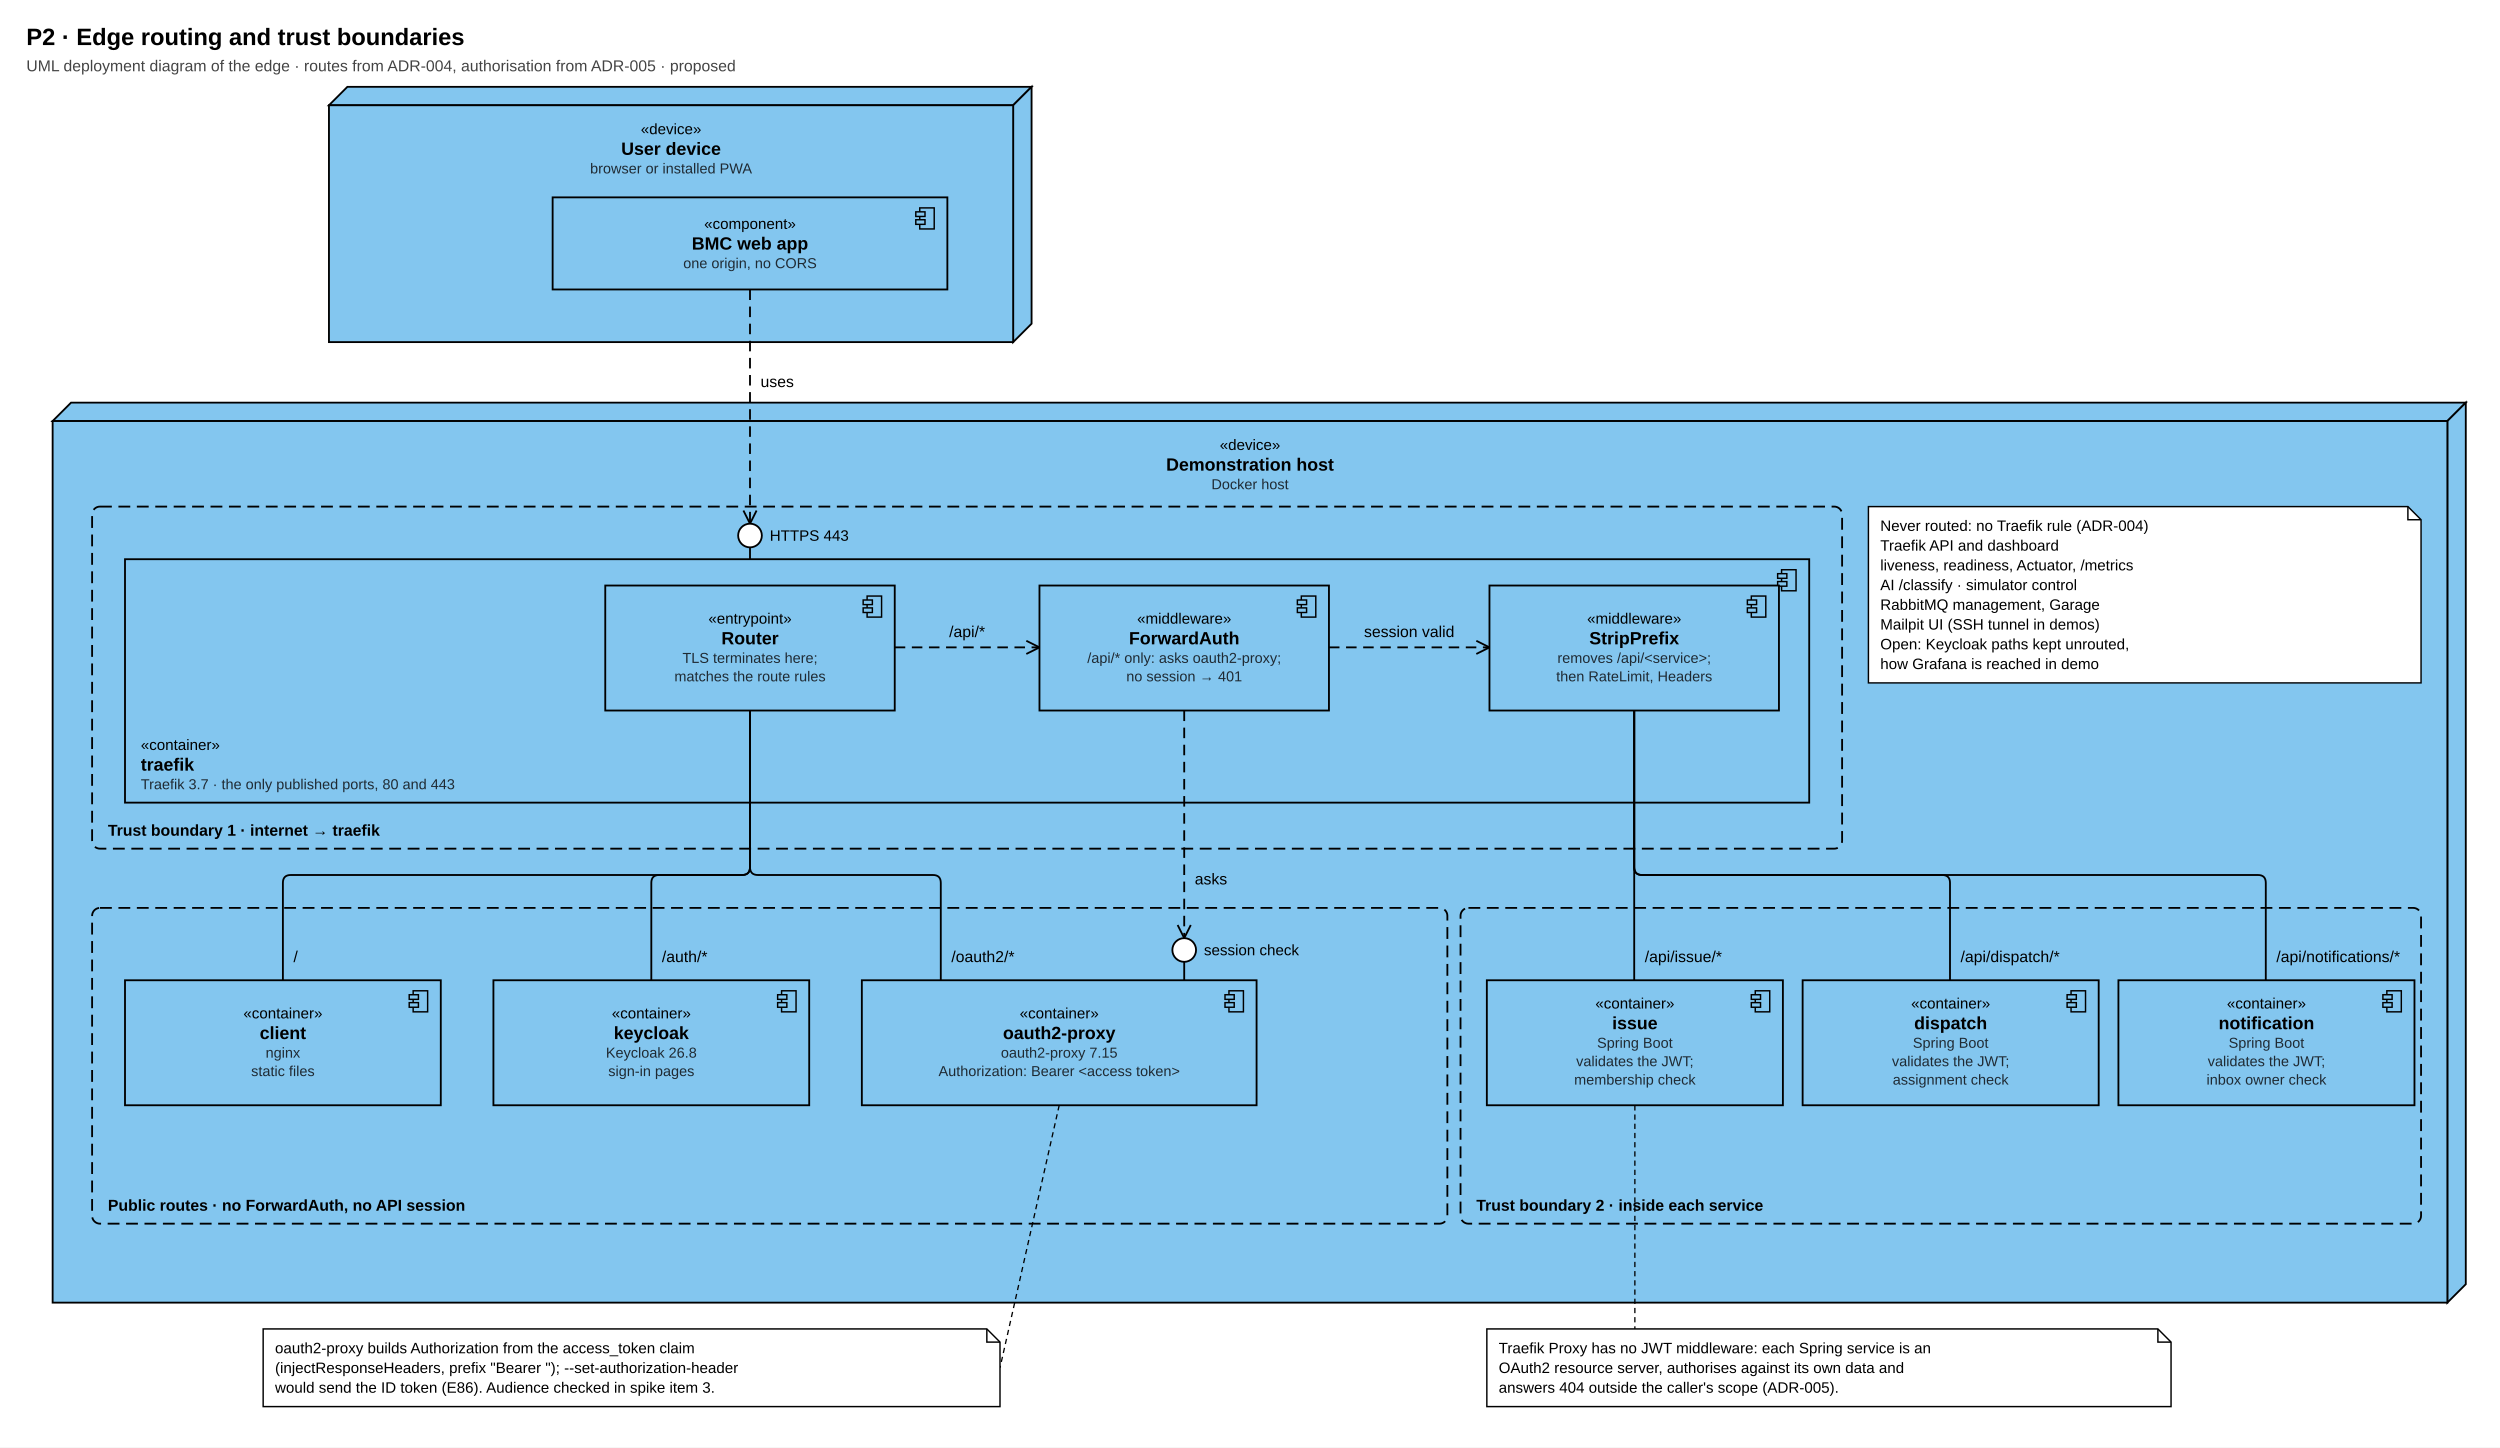
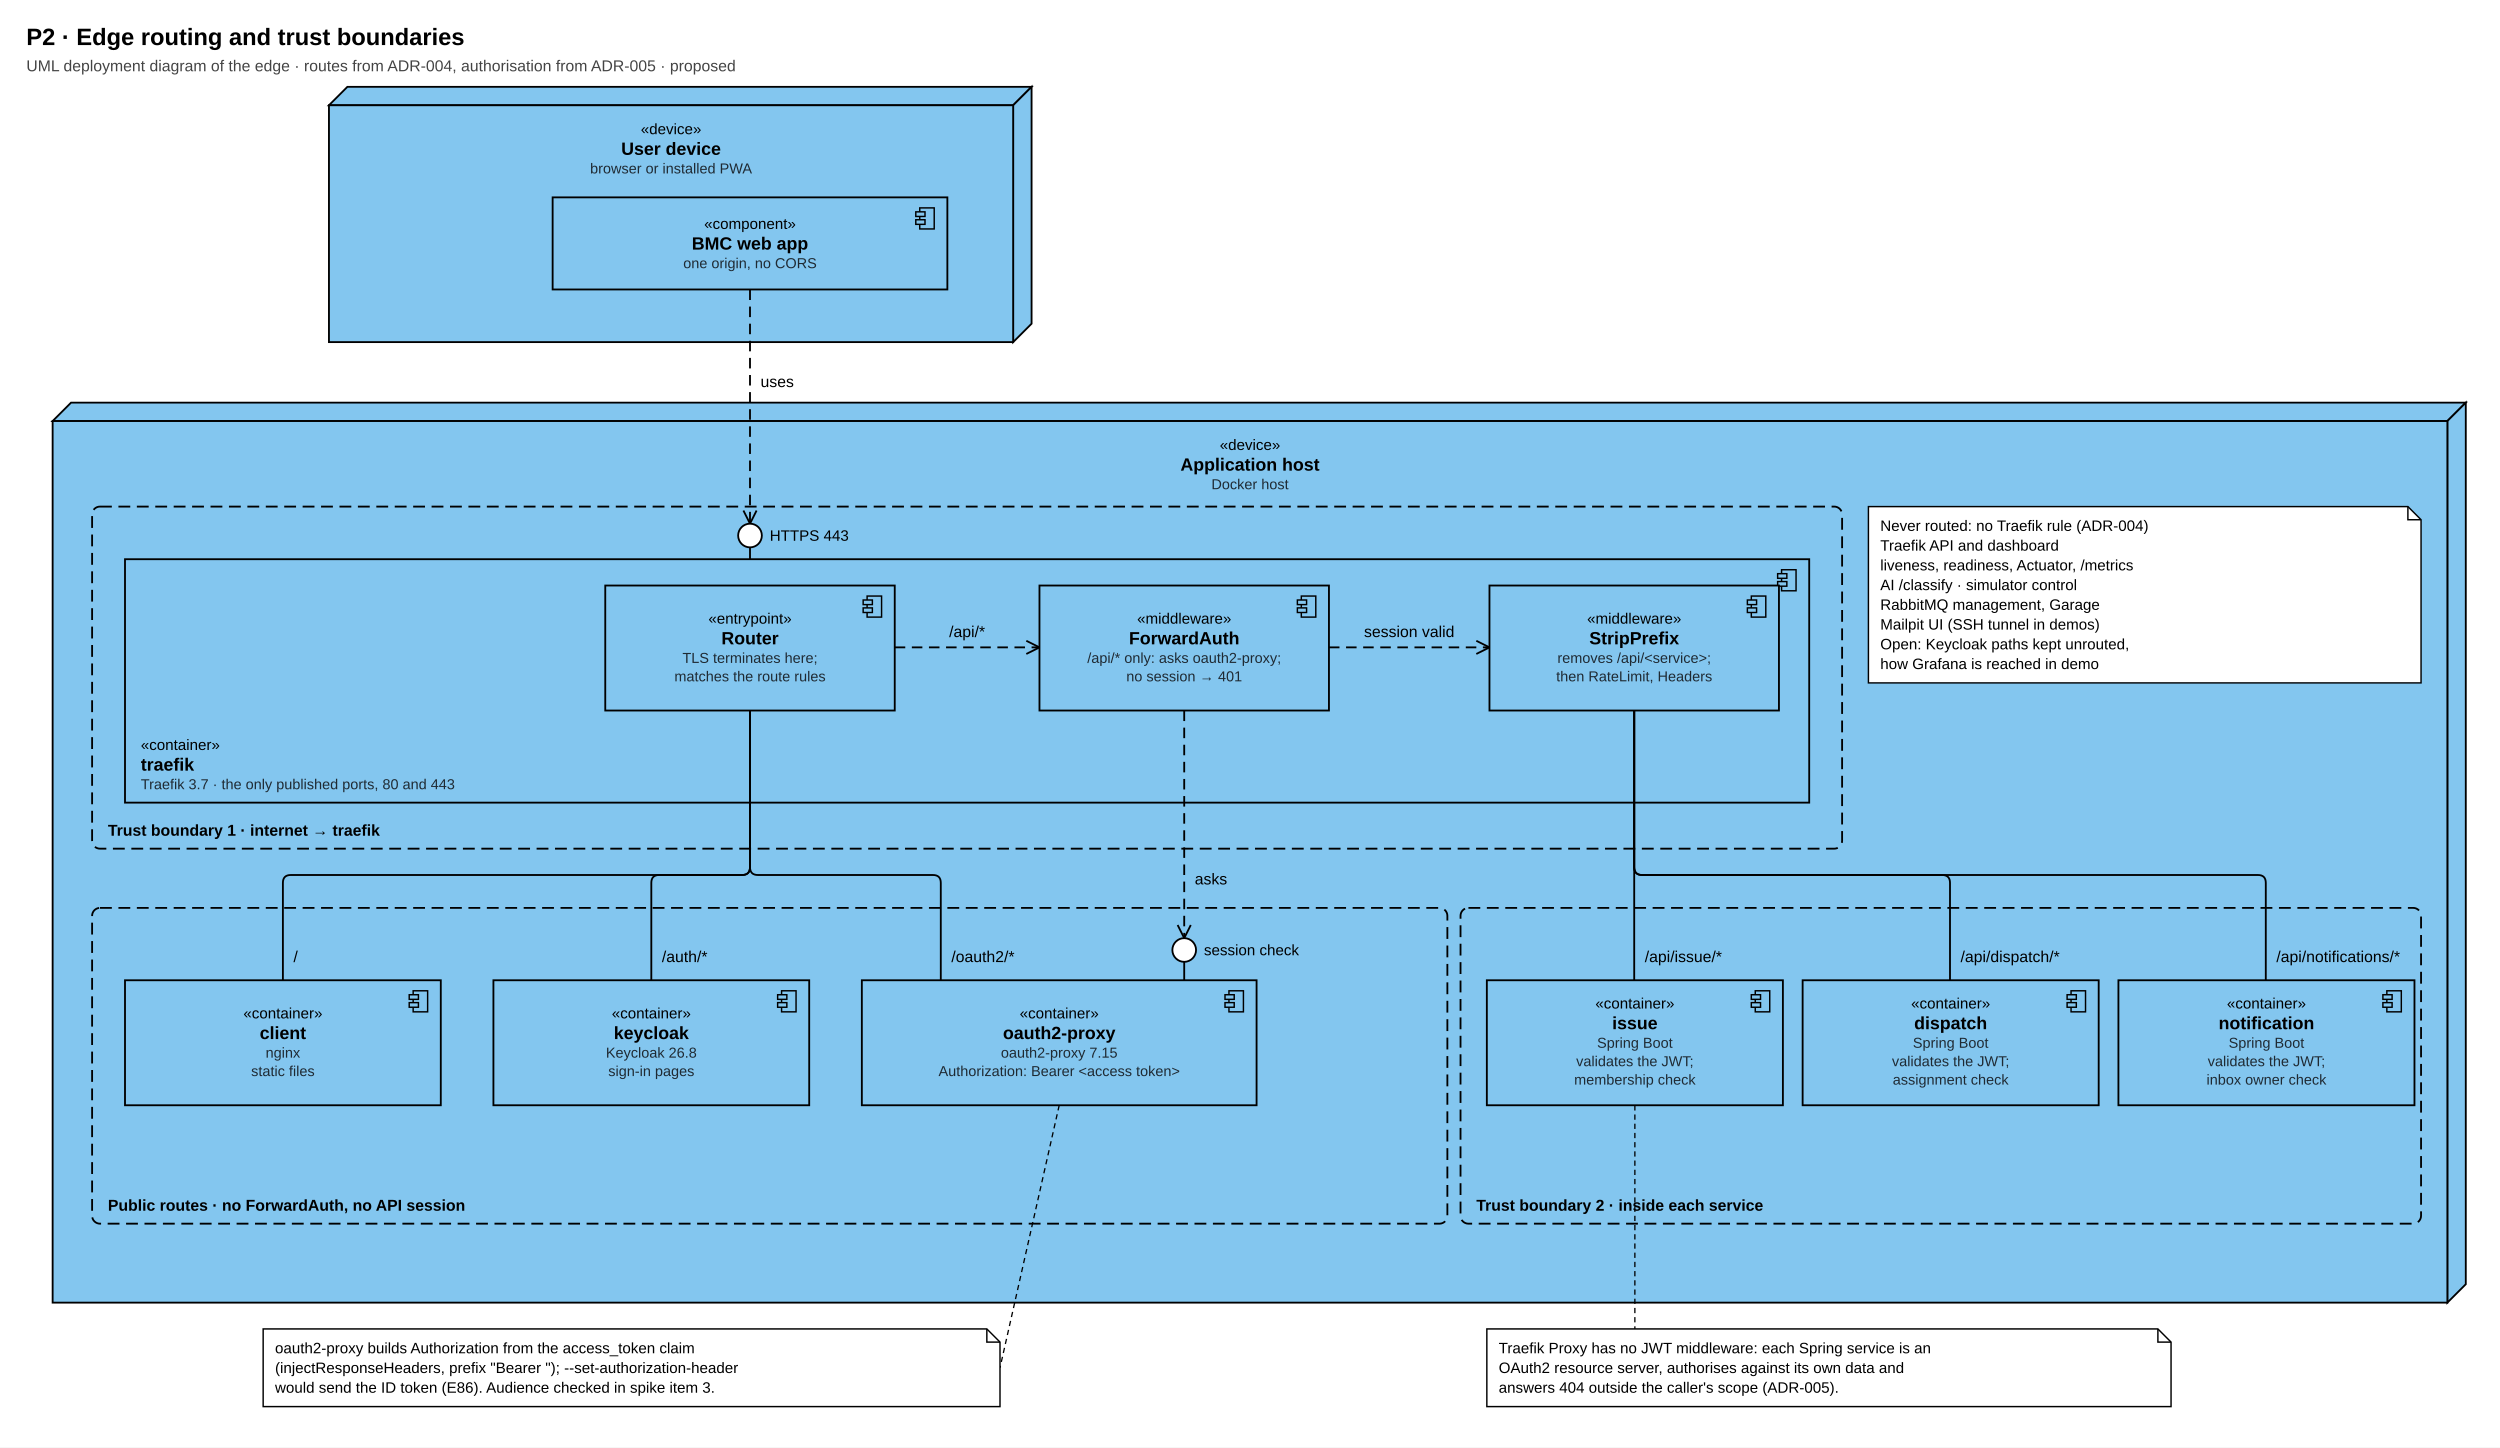
<svg xmlns="http://www.w3.org/2000/svg" width="1900" height="1100" viewBox="0 0 1900 1100" font-family="Arial, 'Liberation Sans', Helvetica, sans-serif">
  <defs>
    <marker id="open" viewBox="0 0 12 12" refX="11" refY="6" markerWidth="12" markerHeight="12" markerUnits="userSpaceOnUse" orient="auto">
      <path d="M1 1 L11 6 L1 11" fill="none" stroke="#000000" stroke-width="1.4" />
    </marker>
  </defs>
  <rect width="100%" height="100%" fill="#FFFFFF" />
  <path d="M250 80 l14 -14 h520 l-14 14 z" fill="#83C6EF" stroke="#000000" stroke-width="1.4" />
  <path d="M770 80 l14 -14 v180 l-14 14 z" fill="#83C6EF" stroke="#000000" stroke-width="1.4" />
  <rect x="250" y="80" width="520" height="180" fill="#83C6EF" stroke="#000000" stroke-width="1.4" />
  <text x="510.0" y="98" font-size="11.5" fill="#000000" text-anchor="middle" dominant-baseline="central">«device»</text>
  <text x="510.0" y="113" font-size="13.5" font-weight="bold" fill="#000000" text-anchor="middle" dominant-baseline="central">User device</text>
  <text x="510.0" y="128" font-size="11" fill="#1F2A33" text-anchor="middle" dominant-baseline="central">browser or installed PWA</text>
  <path d="M40 320 l14 -14 h1820 l-14 14 z" fill="#83C6EF" stroke="#000000" stroke-width="1.4" />
  <path d="M1860 320 l14 -14 v670 l-14 14 z" fill="#83C6EF" stroke="#000000" stroke-width="1.4" />
  <rect x="40" y="320" width="1820" height="670" fill="#83C6EF" stroke="#000000" stroke-width="1.4" />
  <text x="950.0" y="338" font-size="11.5" fill="#000000" text-anchor="middle" dominant-baseline="central">«device»</text>
-   <text x="950.0" y="353" font-size="13.5" font-weight="bold" fill="#000000" text-anchor="middle" dominant-baseline="central">Demonstration host</text>
+   <text x="950.0" y="353" font-size="13.5" font-weight="bold" fill="#000000" text-anchor="middle" dominant-baseline="central">Application host</text>
  <text x="950.0" y="368" font-size="11" fill="#1F2A33" text-anchor="middle" dominant-baseline="central">Docker host</text>
  <rect x="70" y="385" width="1330" height="260" rx="6" fill="none" stroke="#000000" stroke-width="1.4" stroke-dasharray="9 5" />
  <text x="82" y="631" font-size="12" font-weight="bold" fill="#000000" text-anchor="start" dominant-baseline="central">Trust boundary 1 · internet → traefik</text>
  <rect x="95" y="425" width="1280" height="185" fill="#83C6EF" stroke="#000000" stroke-width="1.4" />
  <rect x="1354" y="433" width="11" height="16" stroke="#000000" stroke-width="1.1" fill="#83C6EF" />
  <rect x="1351" y="436" width="7" height="3.5" stroke="#000000" stroke-width="1.1" fill="#83C6EF" />
  <rect x="1351" y="442" width="7" height="3.5" stroke="#000000" stroke-width="1.1" fill="#83C6EF" />
  <text x="107" y="566" font-size="11.5" fill="#000000" text-anchor="start" dominant-baseline="central">«container»</text>
  <text x="107" y="581" font-size="13.5" font-weight="bold" fill="#000000" text-anchor="start" dominant-baseline="central">traefik</text>
  <text x="107" y="596" font-size="11" fill="#1F2A33" text-anchor="start" dominant-baseline="central">Traefik 3.7 · the only published ports, 80 and 443</text>
  <rect x="70" y="690" width="1030" height="240" rx="6" fill="none" stroke="#000000" stroke-width="1.4" stroke-dasharray="9 5" />
  <text x="82" y="916" font-size="12" font-weight="bold" fill="#000000" text-anchor="start" dominant-baseline="central">Public routes · no ForwardAuth, no API session</text>
  <rect x="1110" y="690" width="730" height="240" rx="6" fill="none" stroke="#000000" stroke-width="1.4" stroke-dasharray="9 5" />
  <text x="1122" y="916" font-size="12" font-weight="bold" fill="#000000" text-anchor="start" dominant-baseline="central">Trust boundary 2 · inside each service</text>
  <path d="M570 220 L570 398" stroke="#000000" stroke-width="1.4" fill="none" stroke-dasharray="8 5" marker-end="url(#open)" />
  <text stroke="#FFFFFF" stroke-width="5" stroke-linejoin="round" x="578" y="290" font-size="12" fill="#000000" text-anchor="start" dominant-baseline="central">uses</text>
  <text x="578" y="290" font-size="12" fill="#000000" text-anchor="start" dominant-baseline="central">uses</text>
  <path d="M680 492 L790 492" stroke="#000000" stroke-width="1.4" fill="none" stroke-dasharray="8 5" marker-end="url(#open)" />
  <text stroke="#83C6EF" stroke-width="5" stroke-linejoin="round" x="735" y="480" font-size="12" fill="#000000" text-anchor="middle" dominant-baseline="central">/api/*</text>
  <text x="735" y="480" font-size="12" fill="#000000" text-anchor="middle" dominant-baseline="central">/api/*</text>
  <path d="M1010 492 L1132 492" stroke="#000000" stroke-width="1.4" fill="none" stroke-dasharray="8 5" marker-end="url(#open)" />
  <text stroke="#83C6EF" stroke-width="5" stroke-linejoin="round" x="1071" y="480" font-size="12" fill="#000000" text-anchor="middle" dominant-baseline="central">session valid</text>
  <text x="1071" y="480" font-size="12" fill="#000000" text-anchor="middle" dominant-baseline="central">session valid</text>
  <path d="M570 540 L570.0 659.0 Q570 665 564.0 665.0 L221.0 665.0 Q215 665 215.0 671.0 L215 745" stroke="#000000" stroke-width="1.4" fill="none" />
  <text stroke="#83C6EF" stroke-width="5" stroke-linejoin="round" x="223" y="727" font-size="12" fill="#000000" text-anchor="start" dominant-baseline="central">/</text>
  <text x="223" y="727" font-size="12" fill="#000000" text-anchor="start" dominant-baseline="central">/</text>
  <path d="M570 540 L570.0 659.0 Q570 665 564.0 665.0 L501.0 665.0 Q495 665 495.0 671.0 L495 745" stroke="#000000" stroke-width="1.4" fill="none" />
  <text stroke="#83C6EF" stroke-width="5" stroke-linejoin="round" x="503" y="727" font-size="12" fill="#000000" text-anchor="start" dominant-baseline="central">/auth/*</text>
  <text x="503" y="727" font-size="12" fill="#000000" text-anchor="start" dominant-baseline="central">/auth/*</text>
  <path d="M570 540 L570.0 659.0 Q570 665 576.0 665.0 L709.0 665.0 Q715 665 715.0 671.0 L715 745" stroke="#000000" stroke-width="1.4" fill="none" />
  <text stroke="#83C6EF" stroke-width="5" stroke-linejoin="round" x="723" y="727" font-size="12" fill="#000000" text-anchor="start" dominant-baseline="central">/oauth2/*</text>
  <text x="723" y="727" font-size="12" fill="#000000" text-anchor="start" dominant-baseline="central">/oauth2/*</text>
  <path d="M900 540 L900 713" stroke="#000000" stroke-width="1.4" fill="none" stroke-dasharray="8 5" marker-end="url(#open)" />
  <text stroke="#83C6EF" stroke-width="5" stroke-linejoin="round" x="908" y="668" font-size="12" fill="#000000" text-anchor="start" dominant-baseline="central">asks</text>
  <text x="908" y="668" font-size="12" fill="#000000" text-anchor="start" dominant-baseline="central">asks</text>
  <path d="M1242 540 L1242 745" stroke="#000000" stroke-width="1.4" fill="none" />
  <text stroke="#83C6EF" stroke-width="5" stroke-linejoin="round" x="1250" y="727" font-size="12" fill="#000000" text-anchor="start" dominant-baseline="central">/api/issue/*</text>
  <text x="1250" y="727" font-size="12" fill="#000000" text-anchor="start" dominant-baseline="central">/api/issue/*</text>
  <path d="M1242 540 L1242.0 659.0 Q1242 665 1248.0 665.0 L1476.0 665.0 Q1482 665 1482.0 671.0 L1482 745" stroke="#000000" stroke-width="1.4" fill="none" />
  <text stroke="#83C6EF" stroke-width="5" stroke-linejoin="round" x="1490" y="727" font-size="12" fill="#000000" text-anchor="start" dominant-baseline="central">/api/dispatch/*</text>
  <text x="1490" y="727" font-size="12" fill="#000000" text-anchor="start" dominant-baseline="central">/api/dispatch/*</text>
  <path d="M1242 540 L1242.0 659.0 Q1242 665 1248.0 665.0 L1716.0 665.0 Q1722 665 1722.0 671.0 L1722 745" stroke="#000000" stroke-width="1.4" fill="none" />
  <text stroke="#83C6EF" stroke-width="5" stroke-linejoin="round" x="1730" y="727" font-size="12" fill="#000000" text-anchor="start" dominant-baseline="central">/api/notifications/*</text>
  <text x="1730" y="727" font-size="12" fill="#000000" text-anchor="start" dominant-baseline="central">/api/notifications/*</text>
  <path d="M805.0 840 L760 1039.5" stroke="#000000" stroke-width="1" stroke-dasharray="4 3" fill="none" />
  <path d="M1242.5 840 L1242.5 1010" stroke="#000000" stroke-width="1" stroke-dasharray="4 3" fill="none" />
  <text x="20" y="28" font-size="18" font-weight="bold" fill="#000000" text-anchor="start" dominant-baseline="central">P2 · Edge routing and trust boundaries</text>
  <text x="20" y="50" font-size="12" fill="#444444" text-anchor="start" dominant-baseline="central">UML deployment diagram of the edge · routes from ADR-004, authorisation from ADR-005 · proposed</text>
  <rect x="420" y="150" width="300" height="70" fill="#83C6EF" stroke="#000000" stroke-width="1.4" />
  <rect x="699" y="158" width="11" height="16" stroke="#000000" stroke-width="1.1" fill="#83C6EF" />
  <rect x="696" y="161" width="7" height="3.5" stroke="#000000" stroke-width="1.1" fill="#83C6EF" />
  <rect x="696" y="167" width="7" height="3.5" stroke="#000000" stroke-width="1.1" fill="#83C6EF" />
  <text x="570.0" y="170.0" font-size="11.5" fill="#000000" text-anchor="middle" dominant-baseline="central">«component»</text>
  <text x="570.0" y="185.0" font-size="13.5" font-weight="bold" fill="#000000" text-anchor="middle" dominant-baseline="central">BMC web app</text>
  <text x="570.0" y="200.0" font-size="11" fill="#1F2A33" text-anchor="middle" dominant-baseline="central">one origin, no CORS</text>
  <path d="M570 416 L570 425" stroke="#000000" stroke-width="1.4" />
  <circle cx="570" cy="407" r="9" fill="#FFFFFF" stroke="#000000" stroke-width="1.4" />
  <text x="585" y="407" font-size="11.5" fill="#000000" text-anchor="start" dominant-baseline="central">HTTPS 443</text>
  <rect x="460" y="445" width="220" height="95" fill="#83C6EF" stroke="#000000" stroke-width="1.4" />
  <rect x="659" y="453" width="11" height="16" stroke="#000000" stroke-width="1.1" fill="#83C6EF" />
  <rect x="656" y="456" width="7" height="3.5" stroke="#000000" stroke-width="1.1" fill="#83C6EF" />
  <rect x="656" y="462" width="7" height="3.5" stroke="#000000" stroke-width="1.1" fill="#83C6EF" />
  <text x="570.0" y="470.0" font-size="11.5" fill="#000000" text-anchor="middle" dominant-baseline="central">«entrypoint»</text>
  <text x="570.0" y="485.0" font-size="13.5" font-weight="bold" fill="#000000" text-anchor="middle" dominant-baseline="central">Router</text>
  <text x="570.0" y="500.0" font-size="11" fill="#1F2A33" text-anchor="middle" dominant-baseline="central">TLS terminates here;</text>
  <text x="570.0" y="514.0" font-size="11" fill="#1F2A33" text-anchor="middle" dominant-baseline="central">matches the route rules</text>
  <rect x="790" y="445" width="220" height="95" fill="#83C6EF" stroke="#000000" stroke-width="1.4" />
  <rect x="989" y="453" width="11" height="16" stroke="#000000" stroke-width="1.1" fill="#83C6EF" />
  <rect x="986" y="456" width="7" height="3.5" stroke="#000000" stroke-width="1.1" fill="#83C6EF" />
  <rect x="986" y="462" width="7" height="3.5" stroke="#000000" stroke-width="1.1" fill="#83C6EF" />
  <text x="900.0" y="470.0" font-size="11.5" fill="#000000" text-anchor="middle" dominant-baseline="central">«middleware»</text>
  <text x="900.0" y="485.0" font-size="13.5" font-weight="bold" fill="#000000" text-anchor="middle" dominant-baseline="central">ForwardAuth</text>
  <text x="900.0" y="500.0" font-size="11" fill="#1F2A33" text-anchor="middle" dominant-baseline="central">/api/* only: asks oauth2-proxy;</text>
  <text x="900.0" y="514.0" font-size="11" fill="#1F2A33" text-anchor="middle" dominant-baseline="central">no session → 401</text>
  <rect x="1132" y="445" width="220" height="95" fill="#83C6EF" stroke="#000000" stroke-width="1.4" />
  <rect x="1331" y="453" width="11" height="16" stroke="#000000" stroke-width="1.1" fill="#83C6EF" />
  <rect x="1328" y="456" width="7" height="3.5" stroke="#000000" stroke-width="1.1" fill="#83C6EF" />
  <rect x="1328" y="462" width="7" height="3.5" stroke="#000000" stroke-width="1.1" fill="#83C6EF" />
  <text x="1242.0" y="470.0" font-size="11.5" fill="#000000" text-anchor="middle" dominant-baseline="central">«middleware»</text>
  <text x="1242.0" y="485.0" font-size="13.5" font-weight="bold" fill="#000000" text-anchor="middle" dominant-baseline="central">StripPrefix</text>
  <text x="1242.0" y="500.0" font-size="11" fill="#1F2A33" text-anchor="middle" dominant-baseline="central">removes /api/&lt;service&gt;;</text>
  <text x="1242.0" y="514.0" font-size="11" fill="#1F2A33" text-anchor="middle" dominant-baseline="central">then RateLimit, Headers</text>
  <path d="M1420 385 h410 l10 10 v124 h-420 z" fill="#FFFFFF" stroke="#000000" stroke-width="1.1" />
  <path d="M1830 385 v10 h10" fill="none" stroke="#000000" stroke-width="1.1" />
  <text x="1429" y="399.5" font-size="11.5" fill="#000000" text-anchor="start" dominant-baseline="central">Never routed: no Traefik rule (ADR-004)</text>
  <text x="1429" y="414.5" font-size="11.5" fill="#000000" text-anchor="start" dominant-baseline="central">Traefik API and dashboard</text>
  <text x="1429" y="429.5" font-size="11.5" fill="#000000" text-anchor="start" dominant-baseline="central">liveness, readiness, Actuator, /metrics</text>
  <text x="1429" y="444.5" font-size="11.5" fill="#000000" text-anchor="start" dominant-baseline="central">AI /classify · simulator control</text>
  <text x="1429" y="459.5" font-size="11.5" fill="#000000" text-anchor="start" dominant-baseline="central">RabbitMQ management, Garage</text>
  <text x="1429" y="474.5" font-size="11.5" fill="#000000" text-anchor="start" dominant-baseline="central">Mailpit UI (SSH tunnel in demos)</text>
  <text x="1429" y="489.5" font-size="11.5" fill="#000000" text-anchor="start" dominant-baseline="central">Open: Keycloak paths kept unrouted,</text>
  <text x="1429" y="504.5" font-size="11.5" fill="#000000" text-anchor="start" dominant-baseline="central">how Grafana is reached in demo</text>
  <rect x="95" y="745" width="240" height="95" fill="#83C6EF" stroke="#000000" stroke-width="1.4" />
  <rect x="314" y="753" width="11" height="16" stroke="#000000" stroke-width="1.1" fill="#83C6EF" />
  <rect x="311" y="756" width="7" height="3.5" stroke="#000000" stroke-width="1.1" fill="#83C6EF" />
  <rect x="311" y="762" width="7" height="3.5" stroke="#000000" stroke-width="1.1" fill="#83C6EF" />
  <text x="215.0" y="770.0" font-size="11.5" fill="#000000" text-anchor="middle" dominant-baseline="central">«container»</text>
  <text x="215.0" y="785.0" font-size="13.5" font-weight="bold" fill="#000000" text-anchor="middle" dominant-baseline="central">client</text>
  <text x="215.0" y="800.0" font-size="11" fill="#1F2A33" text-anchor="middle" dominant-baseline="central">nginx</text>
  <text x="215.0" y="814.0" font-size="11" fill="#1F2A33" text-anchor="middle" dominant-baseline="central">static files</text>
  <rect x="375" y="745" width="240" height="95" fill="#83C6EF" stroke="#000000" stroke-width="1.4" />
  <rect x="594" y="753" width="11" height="16" stroke="#000000" stroke-width="1.1" fill="#83C6EF" />
  <rect x="591" y="756" width="7" height="3.5" stroke="#000000" stroke-width="1.1" fill="#83C6EF" />
  <rect x="591" y="762" width="7" height="3.5" stroke="#000000" stroke-width="1.1" fill="#83C6EF" />
  <text x="495.0" y="770.0" font-size="11.5" fill="#000000" text-anchor="middle" dominant-baseline="central">«container»</text>
  <text x="495.0" y="785.0" font-size="13.5" font-weight="bold" fill="#000000" text-anchor="middle" dominant-baseline="central">keycloak</text>
  <text x="495.0" y="800.0" font-size="11" fill="#1F2A33" text-anchor="middle" dominant-baseline="central">Keycloak 26.8</text>
  <text x="495.0" y="814.0" font-size="11" fill="#1F2A33" text-anchor="middle" dominant-baseline="central">sign-in pages</text>
  <rect x="655" y="745" width="300" height="95" fill="#83C6EF" stroke="#000000" stroke-width="1.4" />
  <rect x="934" y="753" width="11" height="16" stroke="#000000" stroke-width="1.1" fill="#83C6EF" />
  <rect x="931" y="756" width="7" height="3.5" stroke="#000000" stroke-width="1.1" fill="#83C6EF" />
  <rect x="931" y="762" width="7" height="3.5" stroke="#000000" stroke-width="1.1" fill="#83C6EF" />
  <text x="805.0" y="770.0" font-size="11.5" fill="#000000" text-anchor="middle" dominant-baseline="central">«container»</text>
  <text x="805.0" y="785.0" font-size="13.5" font-weight="bold" fill="#000000" text-anchor="middle" dominant-baseline="central">oauth2-proxy</text>
  <text x="805.0" y="800.0" font-size="11" fill="#1F2A33" text-anchor="middle" dominant-baseline="central">oauth2-proxy 7.15</text>
  <text x="805.0" y="814.0" font-size="11" fill="#1F2A33" text-anchor="middle" dominant-baseline="central">Authorization: Bearer &lt;access token&gt;</text>
  <path d="M900 731 L900 745" stroke="#000000" stroke-width="1.4" />
  <circle cx="900" cy="722" r="9" fill="#FFFFFF" stroke="#000000" stroke-width="1.4" />
  <text x="915" y="722" font-size="11.5" fill="#000000" text-anchor="start" dominant-baseline="central">session check</text>
  <rect x="1130" y="745" width="225" height="95" fill="#83C6EF" stroke="#000000" stroke-width="1.4" />
  <rect x="1334" y="753" width="11" height="16" stroke="#000000" stroke-width="1.1" fill="#83C6EF" />
  <rect x="1331" y="756" width="7" height="3.5" stroke="#000000" stroke-width="1.1" fill="#83C6EF" />
  <rect x="1331" y="762" width="7" height="3.5" stroke="#000000" stroke-width="1.1" fill="#83C6EF" />
  <text x="1242.5" y="762.5" font-size="11.5" fill="#000000" text-anchor="middle" dominant-baseline="central">«container»</text>
  <text x="1242.5" y="777.5" font-size="13.5" font-weight="bold" fill="#000000" text-anchor="middle" dominant-baseline="central">issue</text>
  <text x="1242.5" y="792.5" font-size="11" fill="#1F2A33" text-anchor="middle" dominant-baseline="central">Spring Boot</text>
  <text x="1242.5" y="806.5" font-size="11" fill="#1F2A33" text-anchor="middle" dominant-baseline="central">validates the JWT;</text>
  <text x="1242.5" y="820.5" font-size="11" fill="#1F2A33" text-anchor="middle" dominant-baseline="central">membership check</text>
  <rect x="1370" y="745" width="225" height="95" fill="#83C6EF" stroke="#000000" stroke-width="1.4" />
  <rect x="1574" y="753" width="11" height="16" stroke="#000000" stroke-width="1.1" fill="#83C6EF" />
  <rect x="1571" y="756" width="7" height="3.5" stroke="#000000" stroke-width="1.1" fill="#83C6EF" />
  <rect x="1571" y="762" width="7" height="3.5" stroke="#000000" stroke-width="1.1" fill="#83C6EF" />
  <text x="1482.5" y="762.5" font-size="11.5" fill="#000000" text-anchor="middle" dominant-baseline="central">«container»</text>
  <text x="1482.5" y="777.5" font-size="13.5" font-weight="bold" fill="#000000" text-anchor="middle" dominant-baseline="central">dispatch</text>
  <text x="1482.5" y="792.5" font-size="11" fill="#1F2A33" text-anchor="middle" dominant-baseline="central">Spring Boot</text>
  <text x="1482.5" y="806.5" font-size="11" fill="#1F2A33" text-anchor="middle" dominant-baseline="central">validates the JWT;</text>
  <text x="1482.5" y="820.5" font-size="11" fill="#1F2A33" text-anchor="middle" dominant-baseline="central">assignment check</text>
  <rect x="1610" y="745" width="225" height="95" fill="#83C6EF" stroke="#000000" stroke-width="1.4" />
  <rect x="1814" y="753" width="11" height="16" stroke="#000000" stroke-width="1.1" fill="#83C6EF" />
  <rect x="1811" y="756" width="7" height="3.5" stroke="#000000" stroke-width="1.1" fill="#83C6EF" />
  <rect x="1811" y="762" width="7" height="3.5" stroke="#000000" stroke-width="1.1" fill="#83C6EF" />
  <text x="1722.5" y="762.5" font-size="11.5" fill="#000000" text-anchor="middle" dominant-baseline="central">«container»</text>
  <text x="1722.5" y="777.5" font-size="13.5" font-weight="bold" fill="#000000" text-anchor="middle" dominant-baseline="central">notification</text>
  <text x="1722.5" y="792.5" font-size="11" fill="#1F2A33" text-anchor="middle" dominant-baseline="central">Spring Boot</text>
  <text x="1722.5" y="806.5" font-size="11" fill="#1F2A33" text-anchor="middle" dominant-baseline="central">validates the JWT;</text>
  <text x="1722.5" y="820.5" font-size="11" fill="#1F2A33" text-anchor="middle" dominant-baseline="central">inbox owner check</text>
  <path d="M200 1010 h550 l10 10 v49 h-560 z" fill="#FFFFFF" stroke="#000000" stroke-width="1.1" />
  <path d="M750 1010 v10 h10" fill="none" stroke="#000000" stroke-width="1.1" />
  <text x="209" y="1024.5" font-size="11.5" fill="#000000" text-anchor="start" dominant-baseline="central">oauth2-proxy builds Authorization from the access_token claim</text>
  <text x="209" y="1039.5" font-size="11.5" fill="#000000" text-anchor="start" dominant-baseline="central">(injectResponseHeaders, prefix "Bearer "); --set-authorization-header</text>
  <text x="209" y="1054.5" font-size="11.5" fill="#000000" text-anchor="start" dominant-baseline="central">would send the ID token (E86). Audience checked in spike item 3.</text>
  <path d="M1130 1010 h510 l10 10 v49 h-520 z" fill="#FFFFFF" stroke="#000000" stroke-width="1.1" />
  <path d="M1640 1010 v10 h10" fill="none" stroke="#000000" stroke-width="1.1" />
  <text x="1139" y="1024.5" font-size="11.5" fill="#000000" text-anchor="start" dominant-baseline="central">Traefik Proxy has no JWT middleware: each Spring service is an</text>
  <text x="1139" y="1039.5" font-size="11.5" fill="#000000" text-anchor="start" dominant-baseline="central">OAuth2 resource server, authorises against its own data and</text>
  <text x="1139" y="1054.5" font-size="11.5" fill="#000000" text-anchor="start" dominant-baseline="central">answers 404 outside the caller's scope (ADR-005).</text>
</svg>
